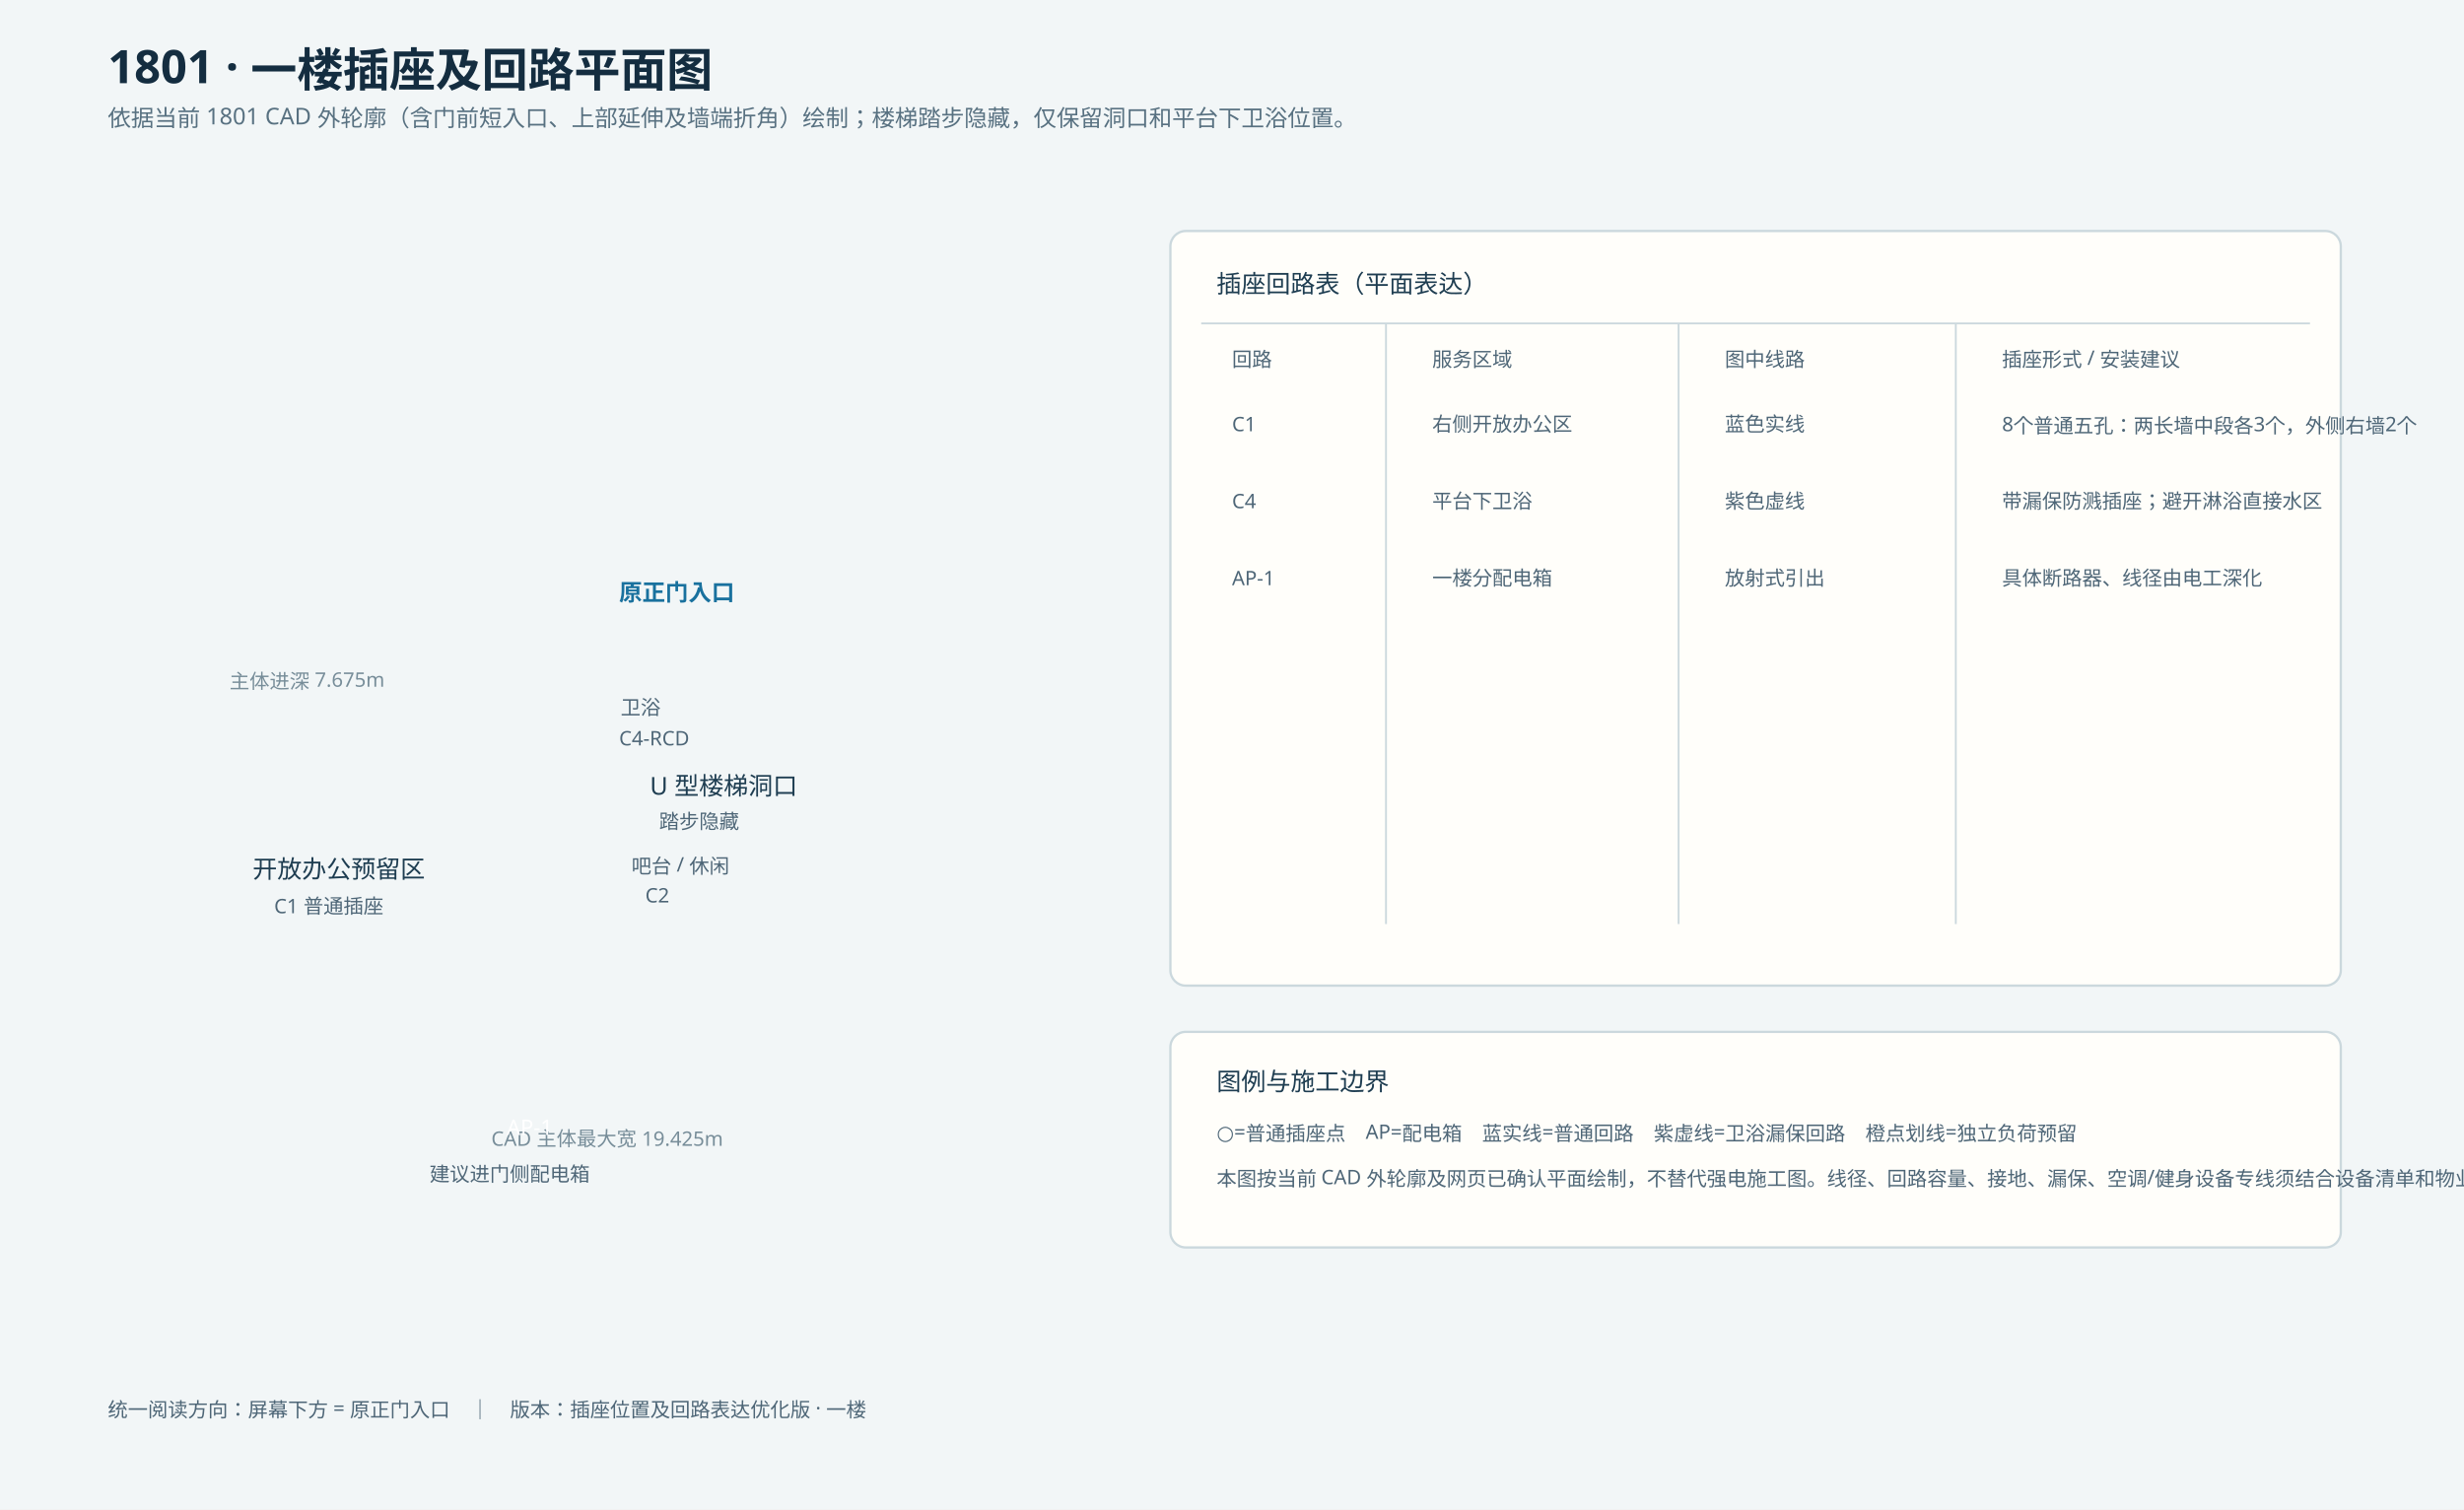
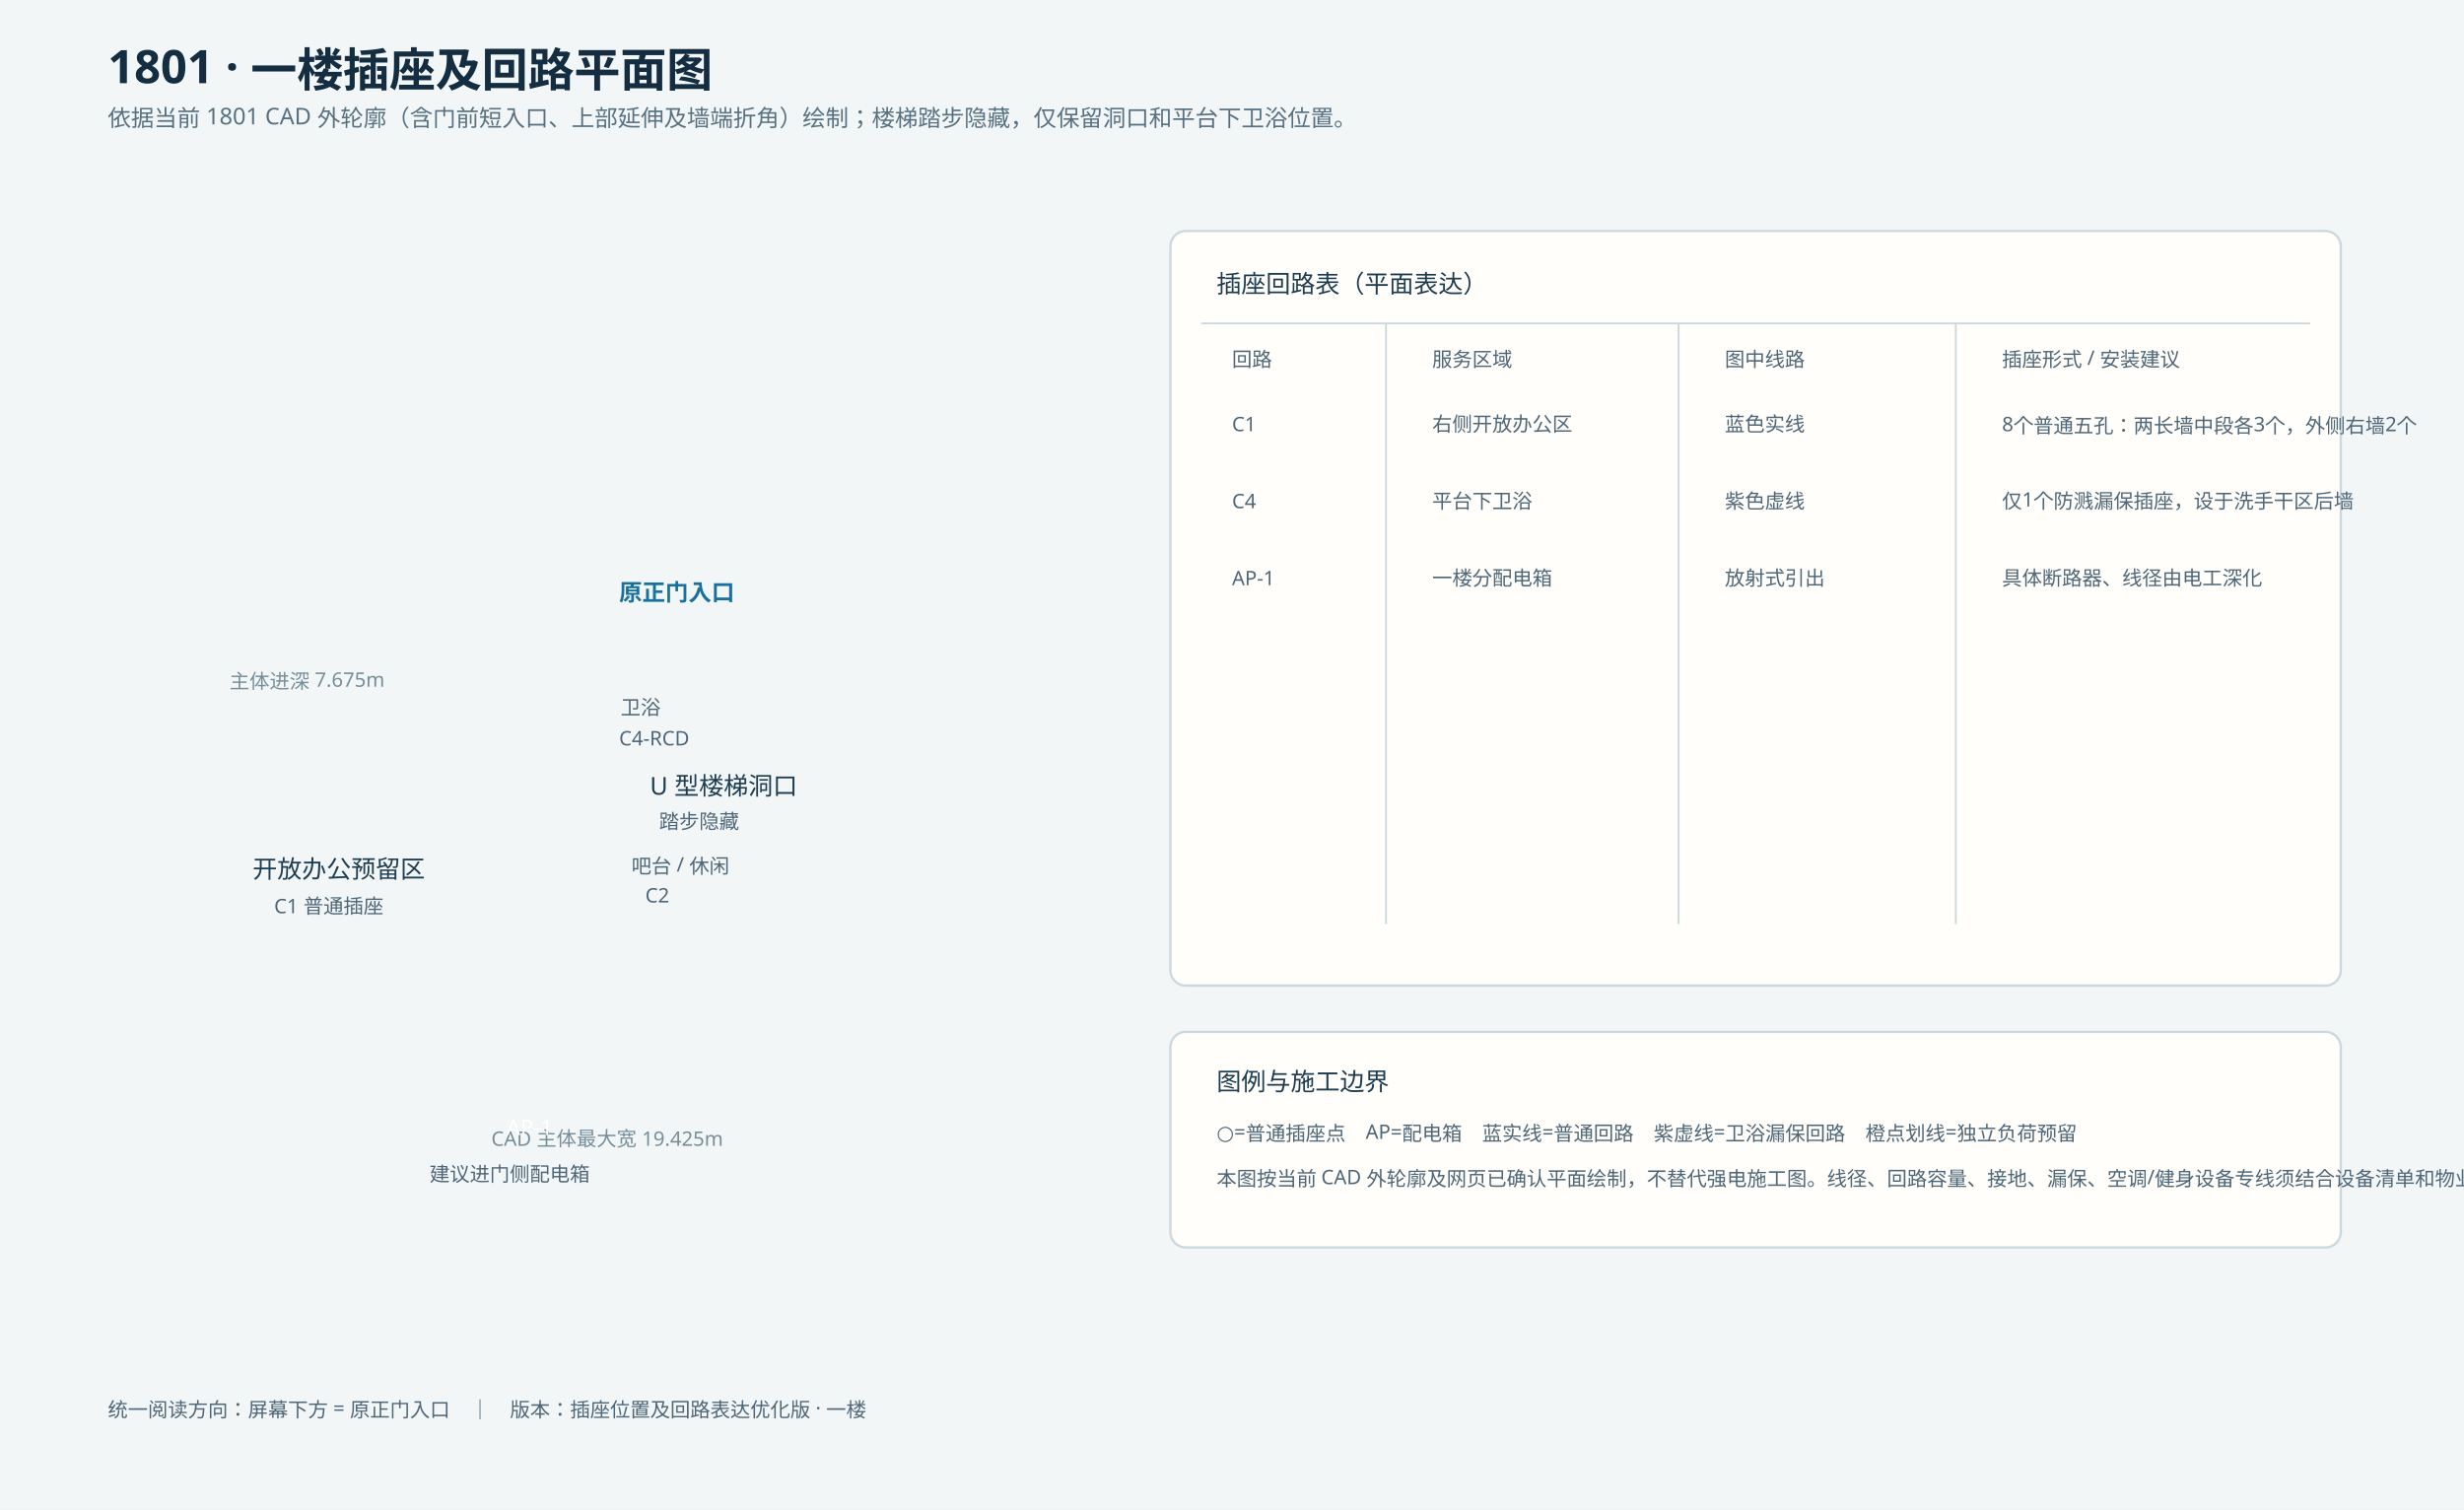
<svg xmlns="http://www.w3.org/2000/svg" width="1600" height="980" viewBox="0 0 1600 980">
  <style>
 .t{font:600 30px 'Microsoft YaHei',sans-serif;fill:#142d40}.st{font:15px 'Microsoft YaHei',sans-serif;fill:#587181}.tx{font:16px 'Microsoft YaHei',sans-serif;fill:#1e3d51}.sm{font:13px 'Microsoft YaHei',sans-serif;fill:#4e6677}.wall{fill:#fbfaf6;stroke:#26363e;stroke-width:7;stroke-linejoin:round}.part{fill:#f2f6f5;stroke:#80939d;stroke-width:1.5}.wet{fill:#e4f0ef;stroke:#416b73;stroke-width:2}.void{fill:#e5ecef;stroke:#6c7f8a;stroke-width:2;stroke-dasharray:9 7}.wire{fill:none;stroke:#116eaa;stroke-width:3.5;stroke-linecap:round;stroke-linejoin:round}.wire2{fill:none;stroke:#734f9e;stroke-width:3.5;stroke-linecap:round;stroke-linejoin:round;stroke-dasharray:9 7}.wire3{fill:none;stroke:#b46821;stroke-width:3.5;stroke-linecap:round;stroke-linejoin:round;stroke-dasharray:2 7}.out{fill:#fff;stroke:#c9312b;stroke-width:2.5}.db{fill:#224b67;stroke:#fff;stroke-width:2}.dim{stroke:#9fb0b8;stroke-width:1.3;fill:none}.dimt{font:13px 'Microsoft YaHei',sans-serif;fill:#778d99}.box{fill:#fffefa;stroke:#cbd8dd;stroke-width:1.5}.drawing{transform:rotate(180deg);transform-origin:362px 540px}.drawing text{transform:rotate(180deg);transform-box:fill-box;transform-origin:center}.entry{font:600 15px 'Microsoft YaHei',sans-serif;fill:#19719e}
</style>
  <rect width="1600" height="980" fill="#f2f6f7" />
  <text class="t" x="70" y="54">1801 · 一楼插座及回路平面图</text>
  <text class="st" x="70" y="82">依据当前 1801 CAD 外轮廓（含门前短入口、上部延伸及墙端折角）绘制；楼梯踏步隐藏，仅保留洞口和平台下卫浴位置。</text>
  <g class="drawing">
    <path class="wall" d="M91 470L187 470L224 470L344 470L344 437L344 379L391 379L391 415L391 418L394 418L623 418L623 421L638 421L638 418L641 418L653 418L653 700L74 700L74 697L70 697L70 685L70 670L70 470L72 470L78 470Z" />
    <rect class="part" x="82" y="478" width="258" height="214" />
    <text class="tx" x="164" y="570">开放办公预留区</text>
    <text class="sm" x="178" y="593">C1 普通插座</text>
    <rect class="part" x="345" y="379" width="47" height="321" fill="#edf1f1" />
    <text class="sm" transform="translate(371 610) rotate(-90)">下沉通道</text>
    <rect class="part" x="398" y="497" width="93" height="195" />
    <text class="sm" x="410" y="567">吧台 / 休闲</text>
    <text class="sm" x="419" y="586">C2</text>
    <rect class="part" x="571" y="427" width="75" height="257" />
    <text class="sm" transform="translate(617 590) rotate(-90)">健身 / 开放预留 C3</text>
    <path class="void" d="M390 424H596V518H530V624H390Z" />
    <text class="tx" x="422" y="516">U 型楼梯洞口</text>
    <text class="sm" x="428" y="538">踏步隐藏</text>
    <rect class="wet" x="393" y="424" width="65" height="93" />
    <text class="sm" x="403" y="464">卫浴</text>
    <text class="sm" x="402" y="484">C4-RCD</text>
    <path class="dim" d="M70 725H653M70 716V735M653 716V735" />
    <text class="dimt" x="319" y="744">CAD 主体最大宽 19.425m</text>
    <path class="dim" d="M670 700V379M662 700H678M662 379H678" />
    <text class="dimt" transform="translate(690 598) rotate(-90)">含入口最大进深 10.700m</text>
    <path class="dim" d="M70 455H344M70 448V462M344 448V462" />
    <text class="dimt" x="149" y="447">主体进深 7.675m</text>
    <rect class="db" x="318" y="715" width="55" height="32" rx="3" />
    <text x="329" y="737" fill="#fff" font-family="Microsoft YaHei" font-size="14">AP-1</text>
    <text class="sm" x="279" y="767">建议进门侧配电箱</text>
    <path class="wire" d="M345 715V675H205V520" />
    <path class="wire2" d="M345 675H445V470H425" />
    <g class="out">
      <g transform="translate(165 482)">
        <circle r="9" />
        <path d="M-4-3V4M4-3V4" />
      </g>
      <g transform="translate(211 482)">
        <circle r="9" />
        <path d="M-4-3V4M4-3V4" />
      </g>
      <g transform="translate(257 482)">
        <circle r="9" />
        <path d="M-4-3V4M4-3V4" />
      </g>
      <g transform="translate(165 688)">
        <circle r="9" />
        <path d="M-4-3V4M4-3V4" />
      </g>
      <g transform="translate(211 688)">
        <circle r="9" />
        <path d="M-4-3V4M4-3V4" />
      </g>
      <g transform="translate(257 688)">
        <circle r="9" />
        <path d="M-4-3V4M4-3V4" />
      </g>
      <g transform="translate(90 548)">
        <circle r="9" />
        <path d="M-4-3V4M4-3V4" />
      </g>
      <g transform="translate(90 620)">
        <circle r="9" />
        <path d="M-4-3V4M4-3V4" />
      </g>
    </g>
    <g class="out">
-       <g transform="translate(447 440)">
-         <circle r="9" />
-         <path d="M-4-3V4M4-3V4" />
-       </g>
      <g transform="translate(447 500)">
        <circle r="9" />
        <path d="M-4-3V4M4-3V4" />
      </g>
    </g>
    <path d="M391 398V374M381 387L391 374L401 387" fill="none" stroke="#19719e" stroke-width="2.5" />
    <text class="entry" x="402" y="390">原正门入口</text>
  </g>
  <rect class="box" x="760" y="150" width="760" height="490" rx="10" />
  <text class="tx" x="790" y="190">插座回路表（平面表达）</text>
  <path d="M780 210H1500M900 210V600M1090 210V600M1270 210V600" stroke="#cbd8dd" stroke-width="1.2" />
  <text class="sm" x="800" y="238">回路</text>
  <text class="sm" x="930" y="238">服务区域</text>
  <text class="sm" x="1120" y="238">图中线路</text>
  <text class="sm" x="1300" y="238">插座形式 / 安装建议</text>
  <g class="sm">
    <text x="800" y="280">C1</text>
    <text x="930" y="280">右侧开放办公区</text>
    <text x="1120" y="280">蓝色实线</text>
    <text x="1300" y="280">8个普通五孔：两长墙中段各3个，外侧右墙2个</text>
    <text x="800" y="330">C4</text>
    <text x="930" y="330">平台下卫浴</text>
    <text x="1120" y="330">紫色虚线</text>
-     <text x="1300" y="330">带漏保防溅插座；避开淋浴直接水区</text>
+     <text x="1300" y="330">仅1个防溅漏保插座，设于洗手干区后墙</text>
    <text x="800" y="380">AP-1</text>
    <text x="930" y="380">一楼分配电箱</text>
    <text x="1120" y="380">放射式引出</text>
    <text x="1300" y="380">具体断路器、线径由电工深化</text>
  </g>
  <rect class="box" x="760" y="670" width="760" height="140" rx="10" />
  <text class="tx" x="790" y="708">图例与施工边界</text>
  <g class="sm">
    <text x="790" y="740">○=普通插座点　AP=配电箱　蓝实线=普通回路　紫虚线=卫浴漏保回路　橙点划线=独立负荷预留</text>
    <text x="790" y="770">本图按当前 CAD 外轮廓及网页已确认平面绘制，不替代强电施工图。线径、回路容量、接地、漏保、空调/健身设备专线须结合设备清单和物业条件确认。</text>
  </g>
  <text class="sm" x="70" y="920">统一阅读方向：屏幕下方 = 原正门入口　｜　版本：插座位置及回路表达优化版 · 一楼</text>
</svg>
